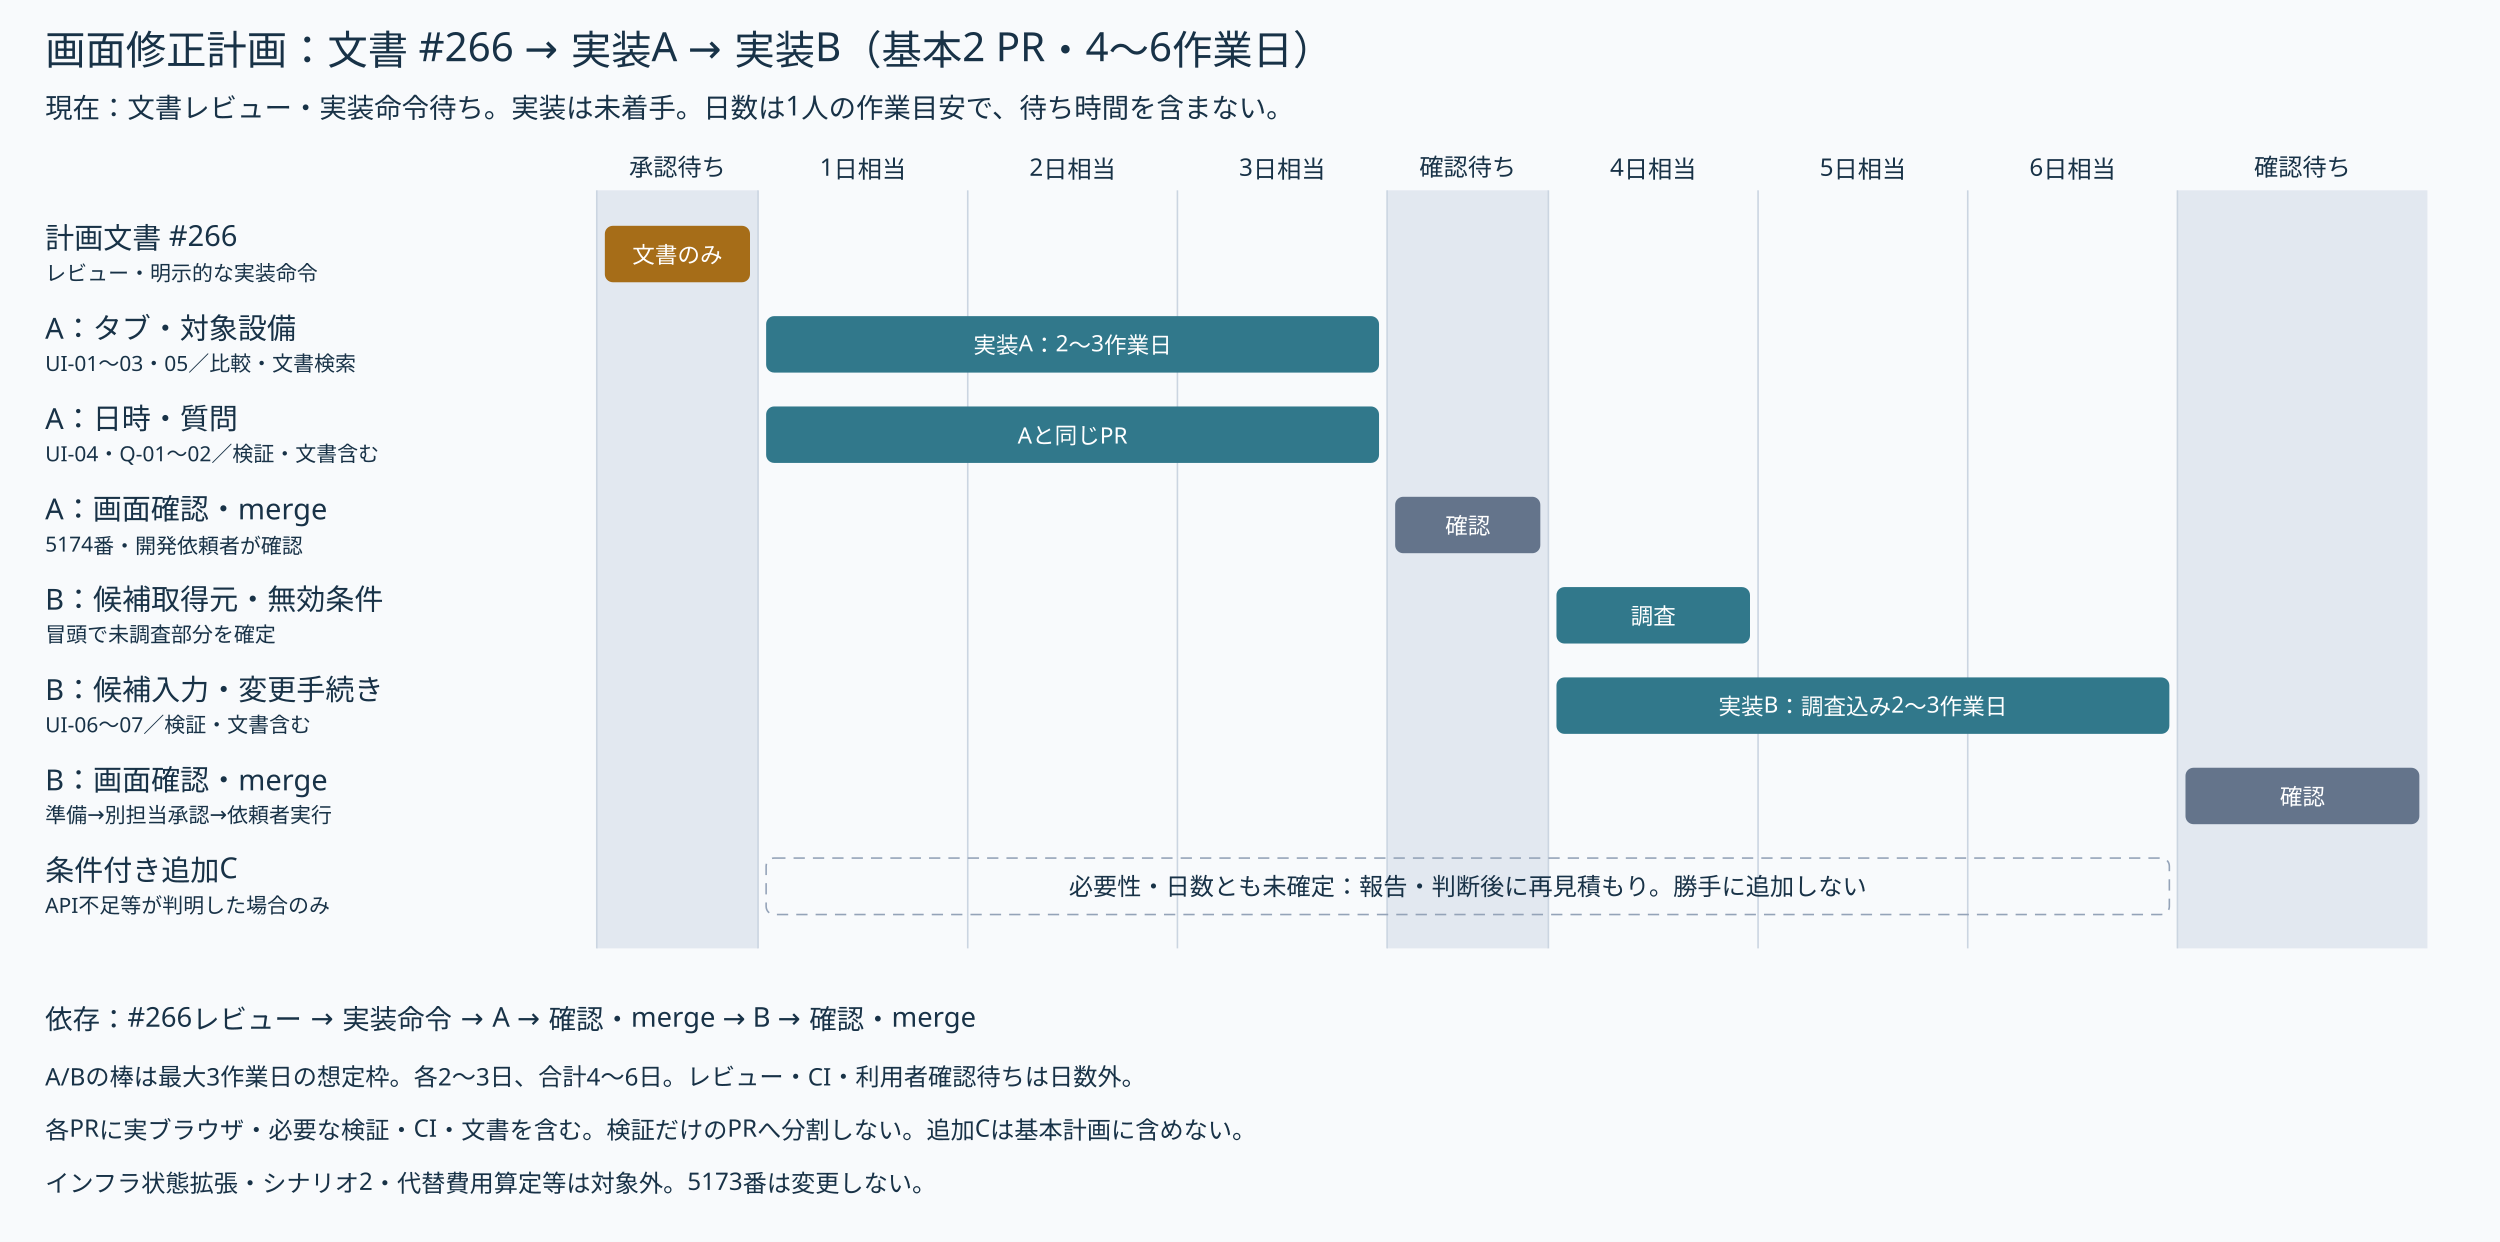
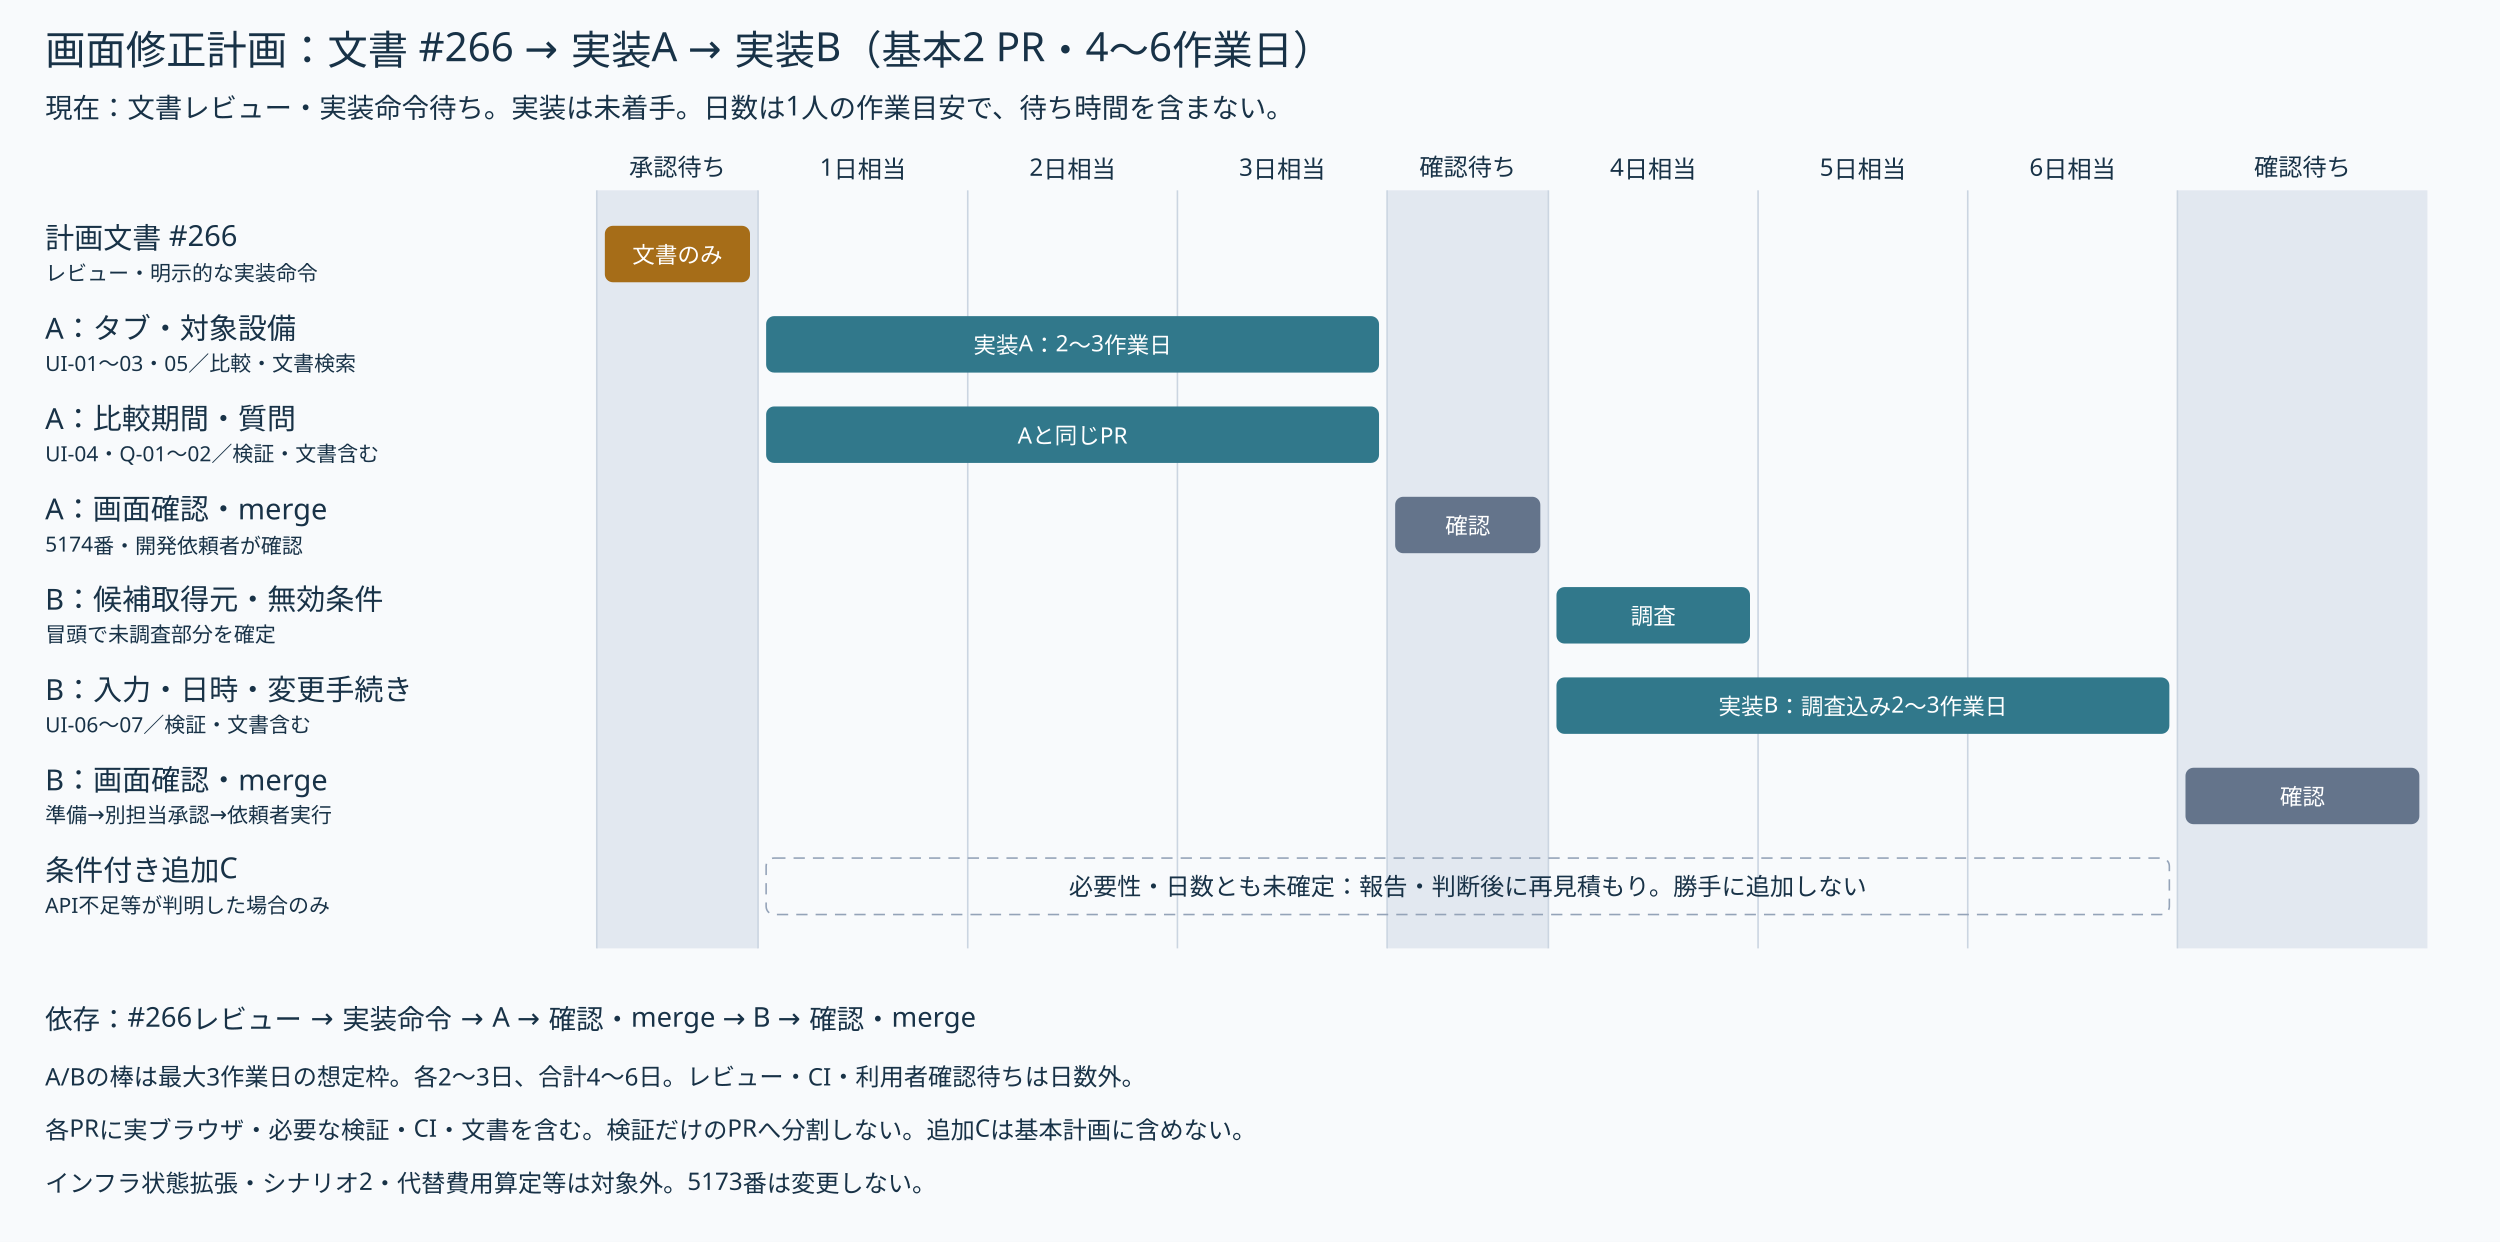
<svg xmlns="http://www.w3.org/2000/svg" width="1550" height="770" viewBox="0 0 1550 770" role="img" aria-labelledby="title desc">
  <rect width="1550" height="770" fill="#f8fafc" />
  <g font-family="sans-serif" fill="#183247">
    <text x="28" y="40" font-size="25">画面修正計画：文書 #266 → 実装A → 実装B（基本2 PR・4〜6作業日）</text>
    <text x="28" y="73" font-size="17">現在：文書レビュー・実装命令待ち。実装は未着手。日数は1人の作業目安で、待ち時間を含まない。</text>
    <rect x="370" y="118" width="100" height="470" fill="#e2e8f0" />
    <path d="M370 118V588" stroke="#cbd5e1" />
    <text x="420.0" y="109" text-anchor="middle" font-size="15">承認待ち</text>
    <path d="M470 118V588" stroke="#cbd5e1" />
    <text x="535.0" y="109" text-anchor="middle" font-size="15">1日相当</text>
    <path d="M600 118V588" stroke="#cbd5e1" />
    <text x="665.0" y="109" text-anchor="middle" font-size="15">2日相当</text>
    <path d="M730 118V588" stroke="#cbd5e1" />
    <text x="795.0" y="109" text-anchor="middle" font-size="15">3日相当</text>
    <rect x="860" y="118" width="100" height="470" fill="#e2e8f0" />
    <path d="M860 118V588" stroke="#cbd5e1" />
    <text x="910.0" y="109" text-anchor="middle" font-size="15">確認待ち</text>
    <path d="M960 118V588" stroke="#cbd5e1" />
    <text x="1025.0" y="109" text-anchor="middle" font-size="15">4日相当</text>
    <path d="M1090 118V588" stroke="#cbd5e1" />
    <text x="1155.0" y="109" text-anchor="middle" font-size="15">5日相当</text>
    <path d="M1220 118V588" stroke="#cbd5e1" />
    <text x="1285.0" y="109" text-anchor="middle" font-size="15">6日相当</text>
    <rect x="1350" y="118" width="155" height="470" fill="#e2e8f0" />
    <path d="M1350 118V588" stroke="#cbd5e1" />
    <text x="1427.5" y="109" text-anchor="middle" font-size="15">確認待ち</text>
    <text x="28" y="154" font-size="18">計画文書 #266</text>
    <text x="28" y="174" font-size="13">レビュー・明示的な実装命令</text>
    <rect x="375" y="140" width="90" height="35" rx="5" fill="#a66d18" />
    <text x="420.0" y="163" text-anchor="middle" fill="white" font-size="14">文書のみ</text>
    <text x="28" y="210" font-size="18">A：タブ・対象設備</text>
    <text x="28" y="230" font-size="13">UI-01〜03・05／比較・文書検索</text>
    <rect x="475" y="196" width="380" height="35" rx="5" fill="#31788b" />
    <text x="665.0" y="219" text-anchor="middle" fill="white" font-size="14">実装A：2〜3作業日</text>
-     <text x="28" y="266" font-size="18">A：日時・質問</text>
+     <text x="28" y="266" font-size="18">A：比較期間・質問</text>
    <text x="28" y="286" font-size="13">UI-04・Q-01〜02／検証・文書含む</text>
    <rect x="475" y="252" width="380" height="35" rx="5" fill="#31788b" />
    <text x="665.0" y="275" text-anchor="middle" fill="white" font-size="14">Aと同じPR</text>
    <text x="28" y="322" font-size="18">A：画面確認・merge</text>
    <text x="28" y="342" font-size="13">5174番・開発依頼者が確認</text>
    <rect x="865" y="308" width="90" height="35" rx="5" fill="#64748b" />
    <text x="910.0" y="331" text-anchor="middle" fill="white" font-size="14">確認</text>
    <text x="28" y="378" font-size="18">B：候補取得元・無効条件</text>
    <text x="28" y="398" font-size="13">冒頭で未調査部分を確定</text>
    <rect x="965" y="364" width="120" height="35" rx="5" fill="#31788b" />
    <text x="1025.0" y="387" text-anchor="middle" fill="white" font-size="14">調査</text>
-     <text x="28" y="434" font-size="18">B：候補入力・変更手続き</text>
+     <text x="28" y="434" font-size="18">B：入力・日時・変更手続き</text>
    <text x="28" y="454" font-size="13">UI-06〜07／検証・文書含む</text>
    <rect x="965" y="420" width="380" height="35" rx="5" fill="#31788b" />
    <text x="1155.0" y="443" text-anchor="middle" fill="white" font-size="14">実装B：調査込み2〜3作業日</text>
    <text x="28" y="490" font-size="18">B：画面確認・merge</text>
    <text x="28" y="510" font-size="13">準備→別担当承認→依頼者実行</text>
    <rect x="1355" y="476" width="145" height="35" rx="5" fill="#64748b" />
    <text x="1427.5" y="499" text-anchor="middle" fill="white" font-size="14">確認</text>
    <text x="28" y="546" font-size="18">条件付き追加C</text>
    <text x="28" y="566" font-size="13">API不足等が判明した場合のみ</text>
    <rect x="475" y="532" width="870" height="35" rx="5" fill="none" stroke="#94a3b8" stroke-dasharray="7 5" />
    <text x="910" y="555" text-anchor="middle" font-size="15">必要性・日数とも未確定：報告・判断後に再見積もり。勝手に追加しない</text>
    <text x="28" y="638" font-size="17">依存：#266レビュー → 実装命令 → A → 確認・merge → B → 確認・merge</text>
    <text x="28" y="673" font-size="15">A/Bの棒は最大3作業日の想定枠。各2〜3日、合計4〜6日。レビュー・CI・利用者確認待ちは日数外。</text>
    <text x="28" y="706" font-size="15">各PRに実ブラウザ・必要な検証・CI・文書を含む。検証だけのPRへ分割しない。追加Cは基本計画に含めない。</text>
    <text x="28" y="739" font-size="15">インフラ状態拡張・シナリオ2・代替費用算定等は対象外。5173番は変更しない。</text>
  </g>
</svg>
